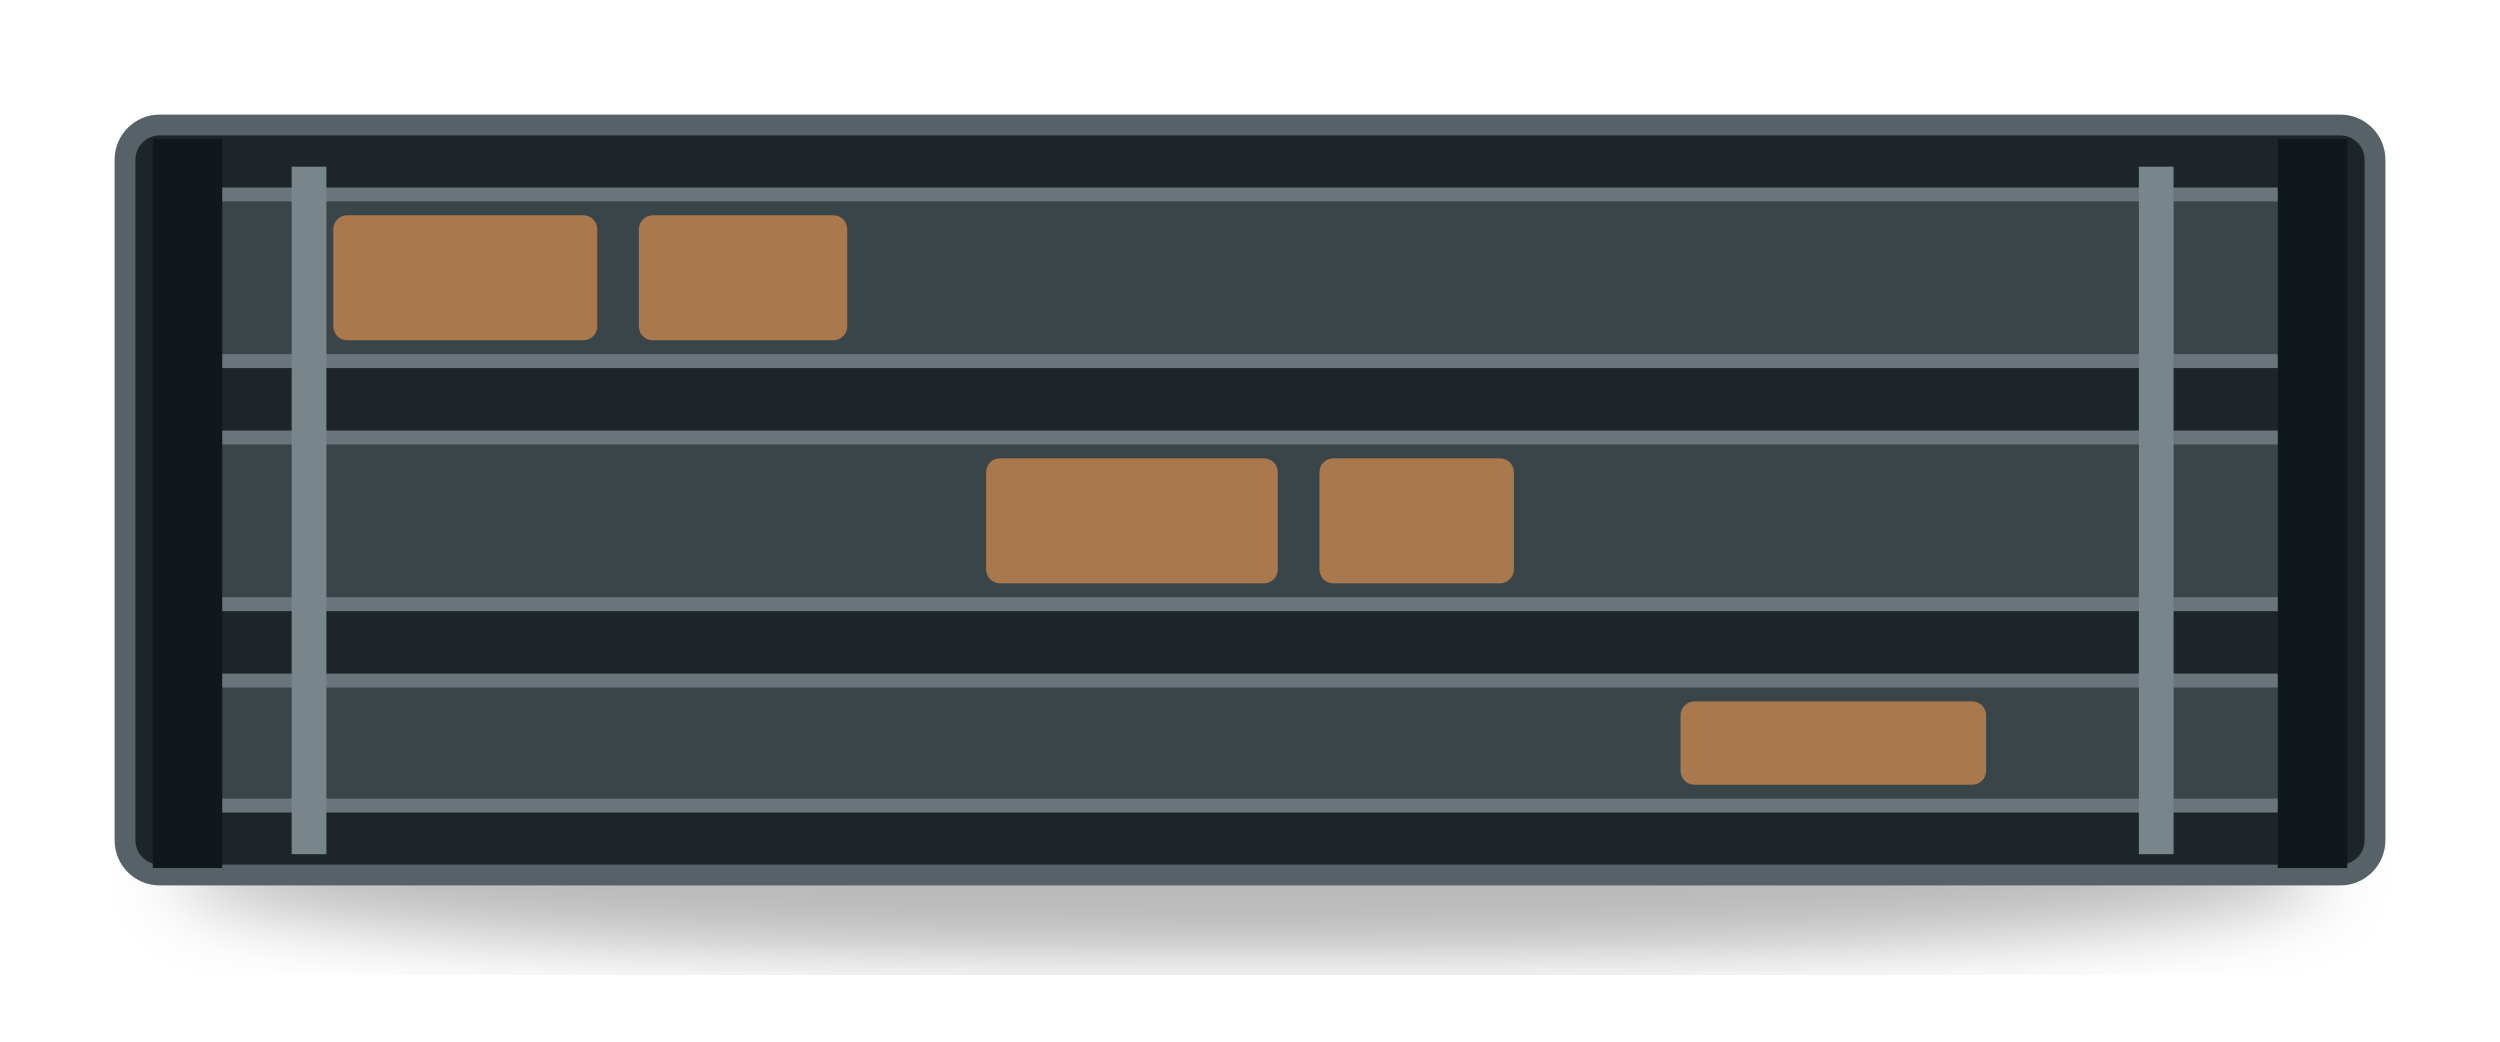
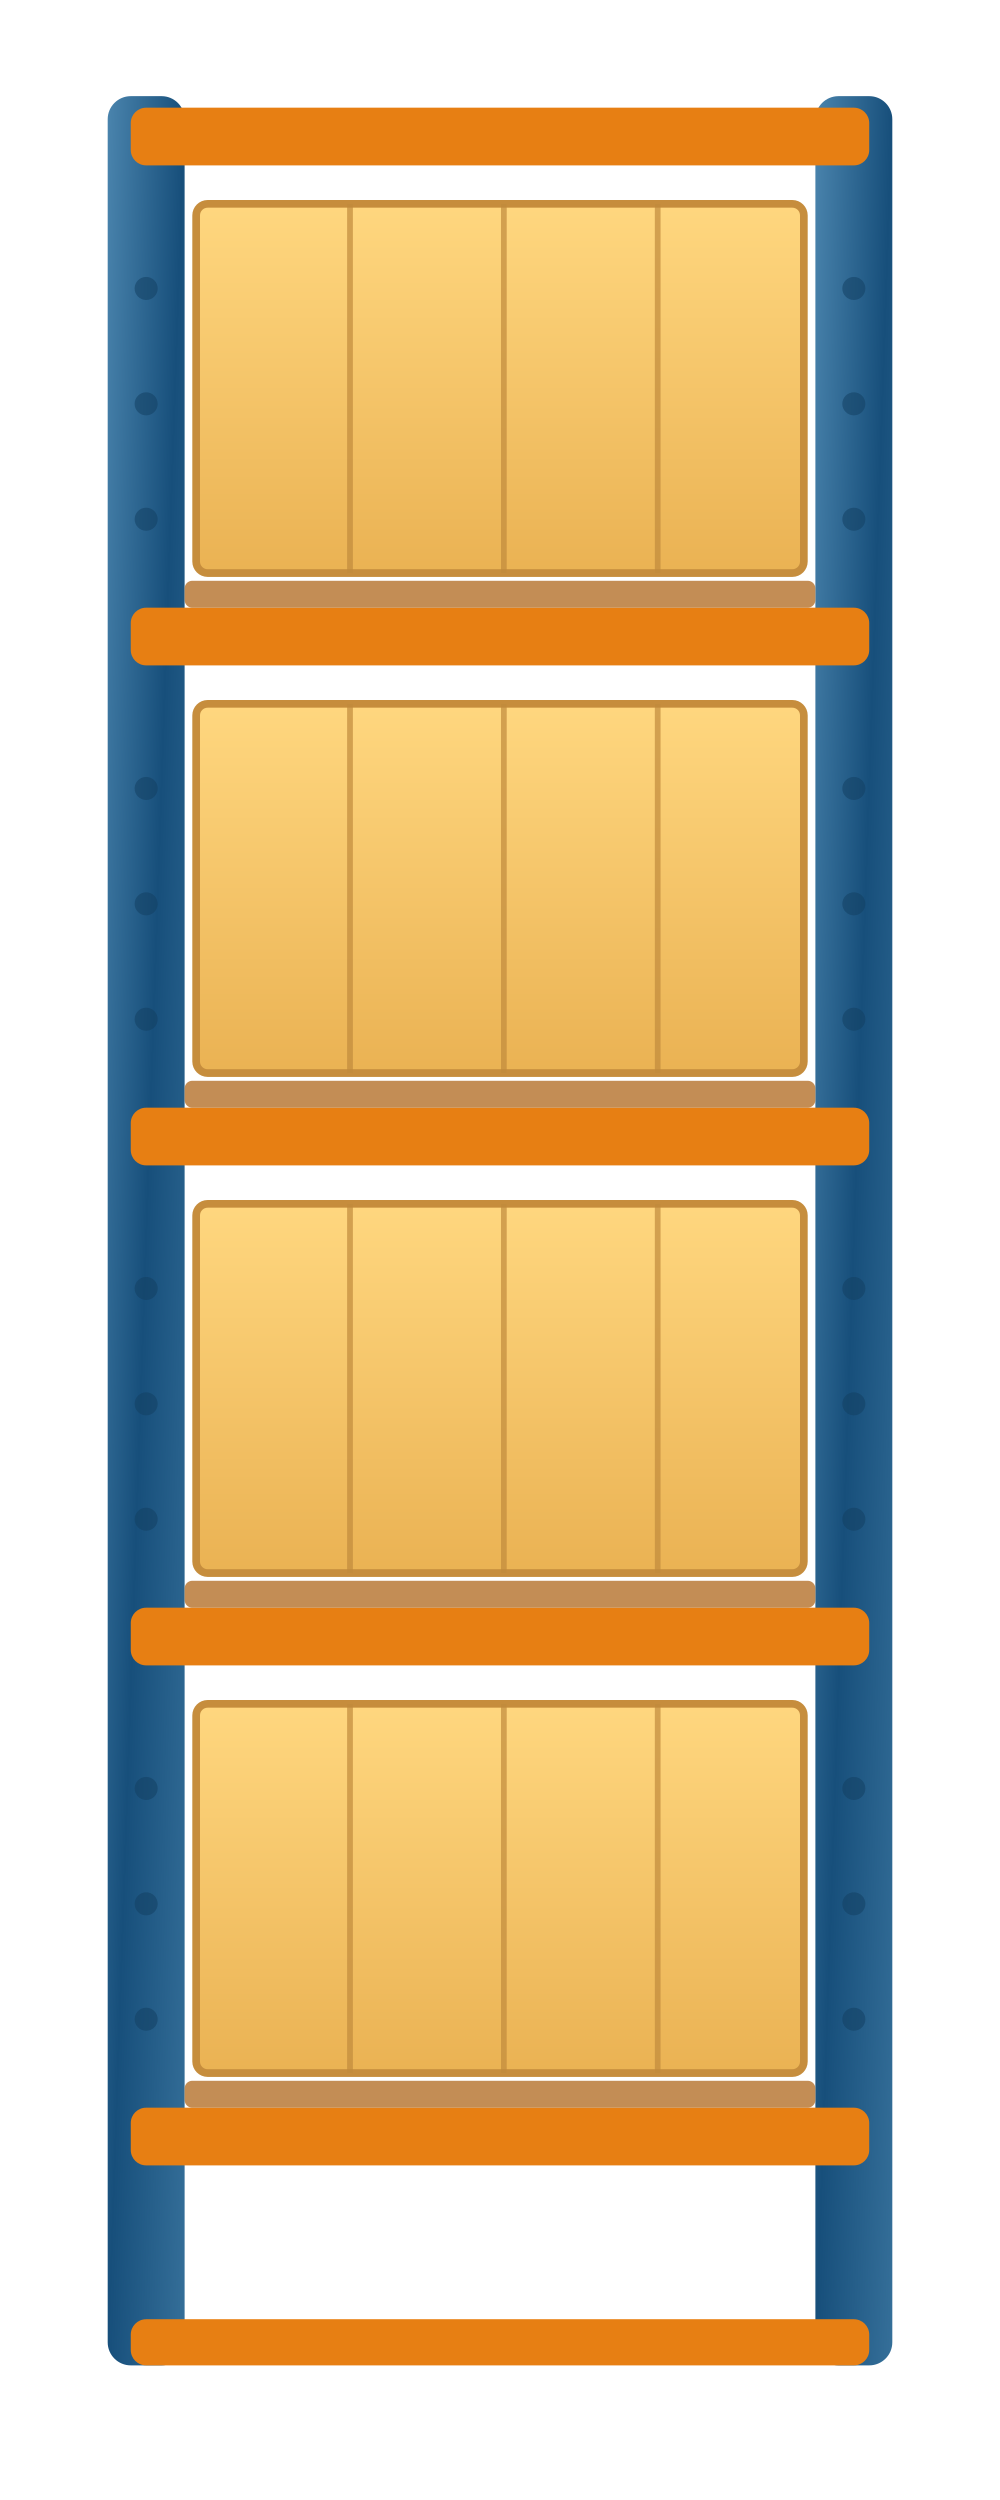
- <svg xmlns="http://www.w3.org/2000/svg" width="360" height="150" viewBox="0 0 360 150">
+ <svg xmlns="http://www.w3.org/2000/svg" viewBox="0 0 260 650">
  <defs>
-     <filter id="s">
-       <feGaussianBlur stdDeviation="5" />
-     </filter>
+     <linearGradient id="blue" x1="0" y1="0" x2="1" y2="1">
+       <stop stop-color="#4a84ad" />
+       <stop offset=".5" stop-color="#174f7b" />
+       <stop offset="1" stop-color="#356f99" />
+     </linearGradient>
+     <linearGradient id="box" x1="0" y1="0" x2="0" y2="1">
+       <stop stop-color="#ffd77f" />
+       <stop offset="1" stop-color="#eab253" />
+     </linearGradient>
  </defs>
-   <ellipse cx="180" cy="126" rx="155" ry="12" fill="#000" opacity=".28" filter="url(#s)" />
-   <rect x="18" y="18" width="324" height="108" rx="5" fill="#1d2529" stroke="#566168" stroke-width="3" />
-   <g fill="#3a454a" stroke="#69757a" stroke-width="2">
-     <rect x="30" y="28" width="300" height="24" rx="2" />
-     <rect x="30" y="63" width="300" height="24" rx="2" />
-     <rect x="30" y="98" width="300" height="18" rx="2" />
+   <rect x="28" y="25" width="20" height="590" rx="6" fill="url(#blue)" />
+   <rect x="212" y="25" width="20" height="590" rx="6" fill="url(#blue)" />
+   <g fill="#e77f13">
+     <rect x="34" y="28" width="192" height="15" rx="4" />
+     <rect x="34" y="158" width="192" height="15" rx="4" />
+     <rect x="34" y="288" width="192" height="15" rx="4" />
+     <rect x="34" y="418" width="192" height="15" rx="4" />
+     <rect x="34" y="548" width="192" height="15" rx="4" />
+     <rect x="34" y="603" width="192" height="12" rx="4" />
  </g>
-   <g fill="#a9784d">
-     <rect x="48" y="31" width="38" height="18" rx="2" />
-     <rect x="92" y="31" width="30" height="18" rx="2" />
-     <rect x="142" y="66" width="42" height="18" rx="2" />
-     <rect x="190" y="66" width="28" height="18" rx="2" />
-     <rect x="242" y="101" width="44" height="12" rx="2" />
+   <g fill="url(#box)" stroke="#c68d3d" stroke-width="2">
+     <rect x="51" y="53" width="158" height="96" rx="3" />
+     <rect x="51" y="183" width="158" height="96" rx="3" />
+     <rect x="51" y="313" width="158" height="96" rx="3" />
+     <rect x="51" y="443" width="158" height="96" rx="3" />
  </g>
-   <g fill="#11181c">
-     <rect x="22" y="20" width="10" height="105" />
-     <rect x="328" y="20" width="10" height="105" />
+   <g stroke="#c18a3c" stroke-width="1.5" opacity=".7">
+     <path d="M91 53V149M131 53V149M171 53V149" />
+     <path d="M91 183V279M131 183V279M171 183V279" />
+     <path d="M91 313V409M131 313V409M171 313V409" />
+     <path d="M91 443V539M131 443V539M171 443V539" />
  </g>
-   <g fill="#78858a">
-     <rect x="42" y="24" width="5" height="99" />
-     <rect x="308" y="24" width="5" height="99" />
+   <g fill="#a95d0d" opacity=".7">
+     <rect x="48" y="151" width="164" height="7" rx="2" />
+     <rect x="48" y="281" width="164" height="7" rx="2" />
+     <rect x="48" y="411" width="164" height="7" rx="2" />
+     <rect x="48" y="541" width="164" height="7" rx="2" />
+   </g>
+   <g fill="#123f62" opacity=".55">
+     <circle cx="38" cy="75" r="3" />
+     <circle cx="38" cy="105" r="3" />
+     <circle cx="38" cy="135" r="3" />
+     <circle cx="38" cy="205" r="3" />
+     <circle cx="38" cy="235" r="3" />
+     <circle cx="38" cy="265" r="3" />
+     <circle cx="38" cy="335" r="3" />
+     <circle cx="38" cy="365" r="3" />
+     <circle cx="38" cy="395" r="3" />
+     <circle cx="38" cy="465" r="3" />
+     <circle cx="38" cy="495" r="3" />
+     <circle cx="38" cy="525" r="3" />
+     <circle cx="222" cy="75" r="3" />
+     <circle cx="222" cy="105" r="3" />
+     <circle cx="222" cy="135" r="3" />
+     <circle cx="222" cy="205" r="3" />
+     <circle cx="222" cy="235" r="3" />
+     <circle cx="222" cy="265" r="3" />
+     <circle cx="222" cy="335" r="3" />
+     <circle cx="222" cy="365" r="3" />
+     <circle cx="222" cy="395" r="3" />
+     <circle cx="222" cy="465" r="3" />
+     <circle cx="222" cy="495" r="3" />
+     <circle cx="222" cy="525" r="3" />
  </g>
</svg>
